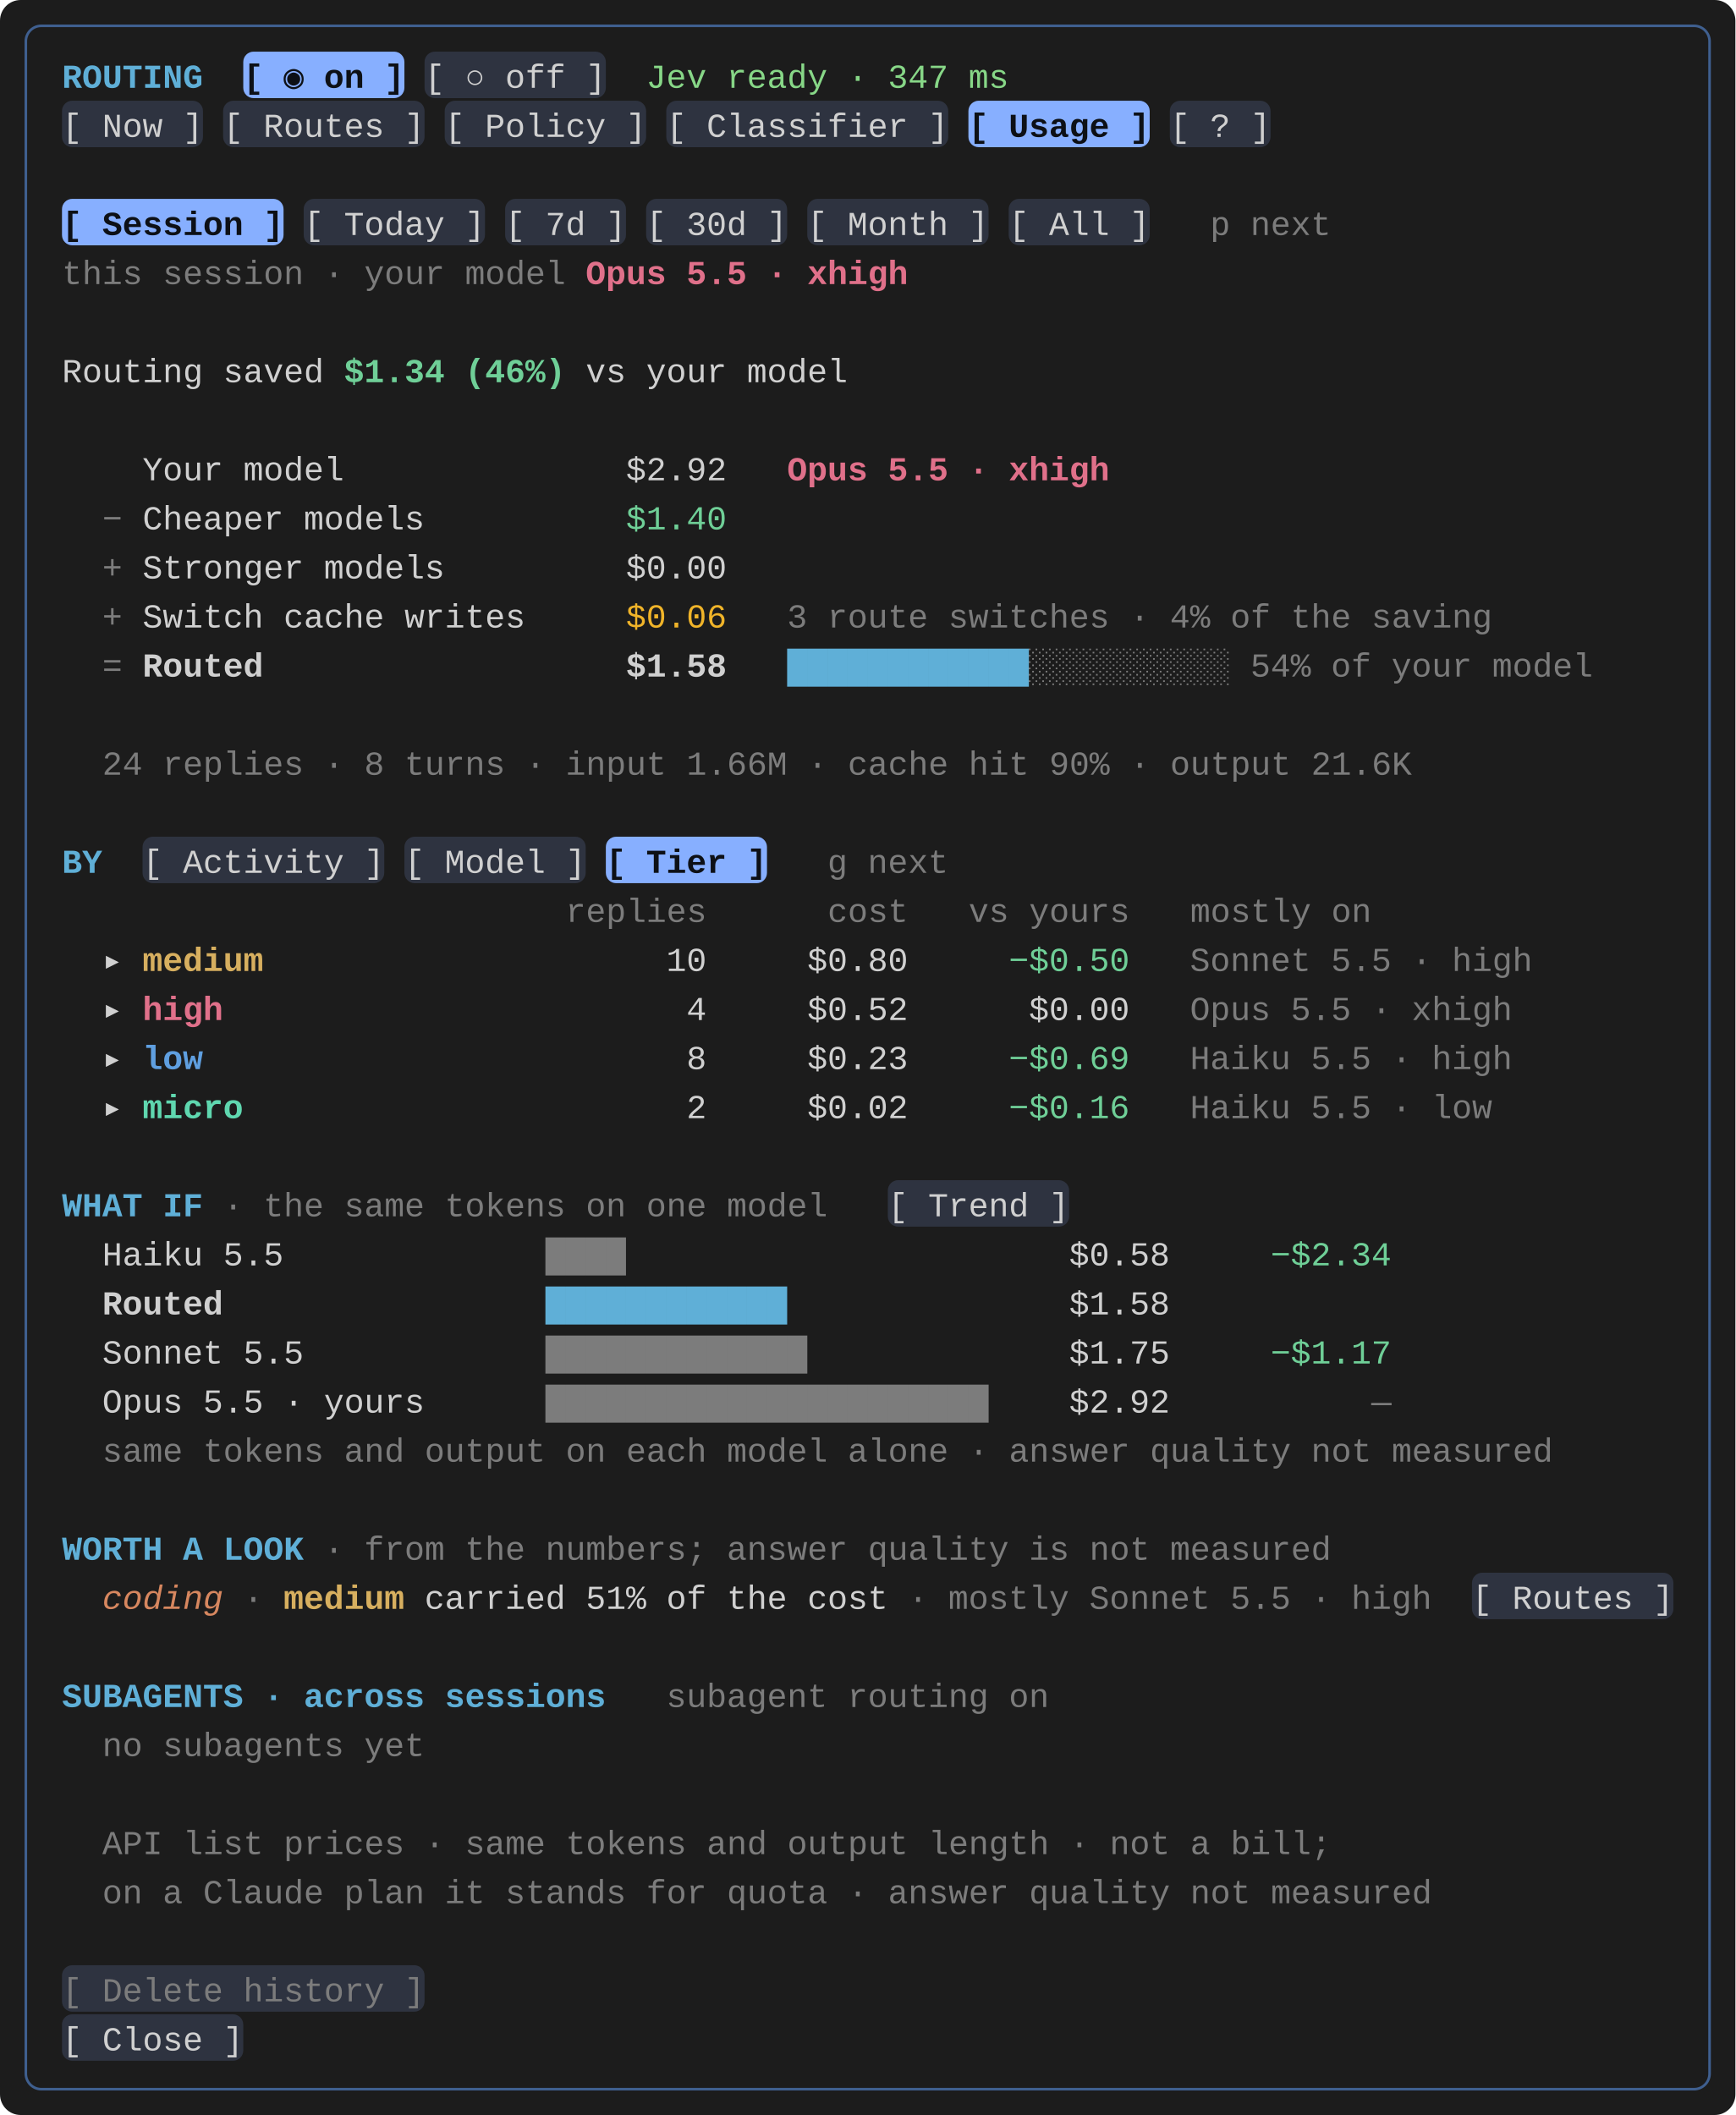
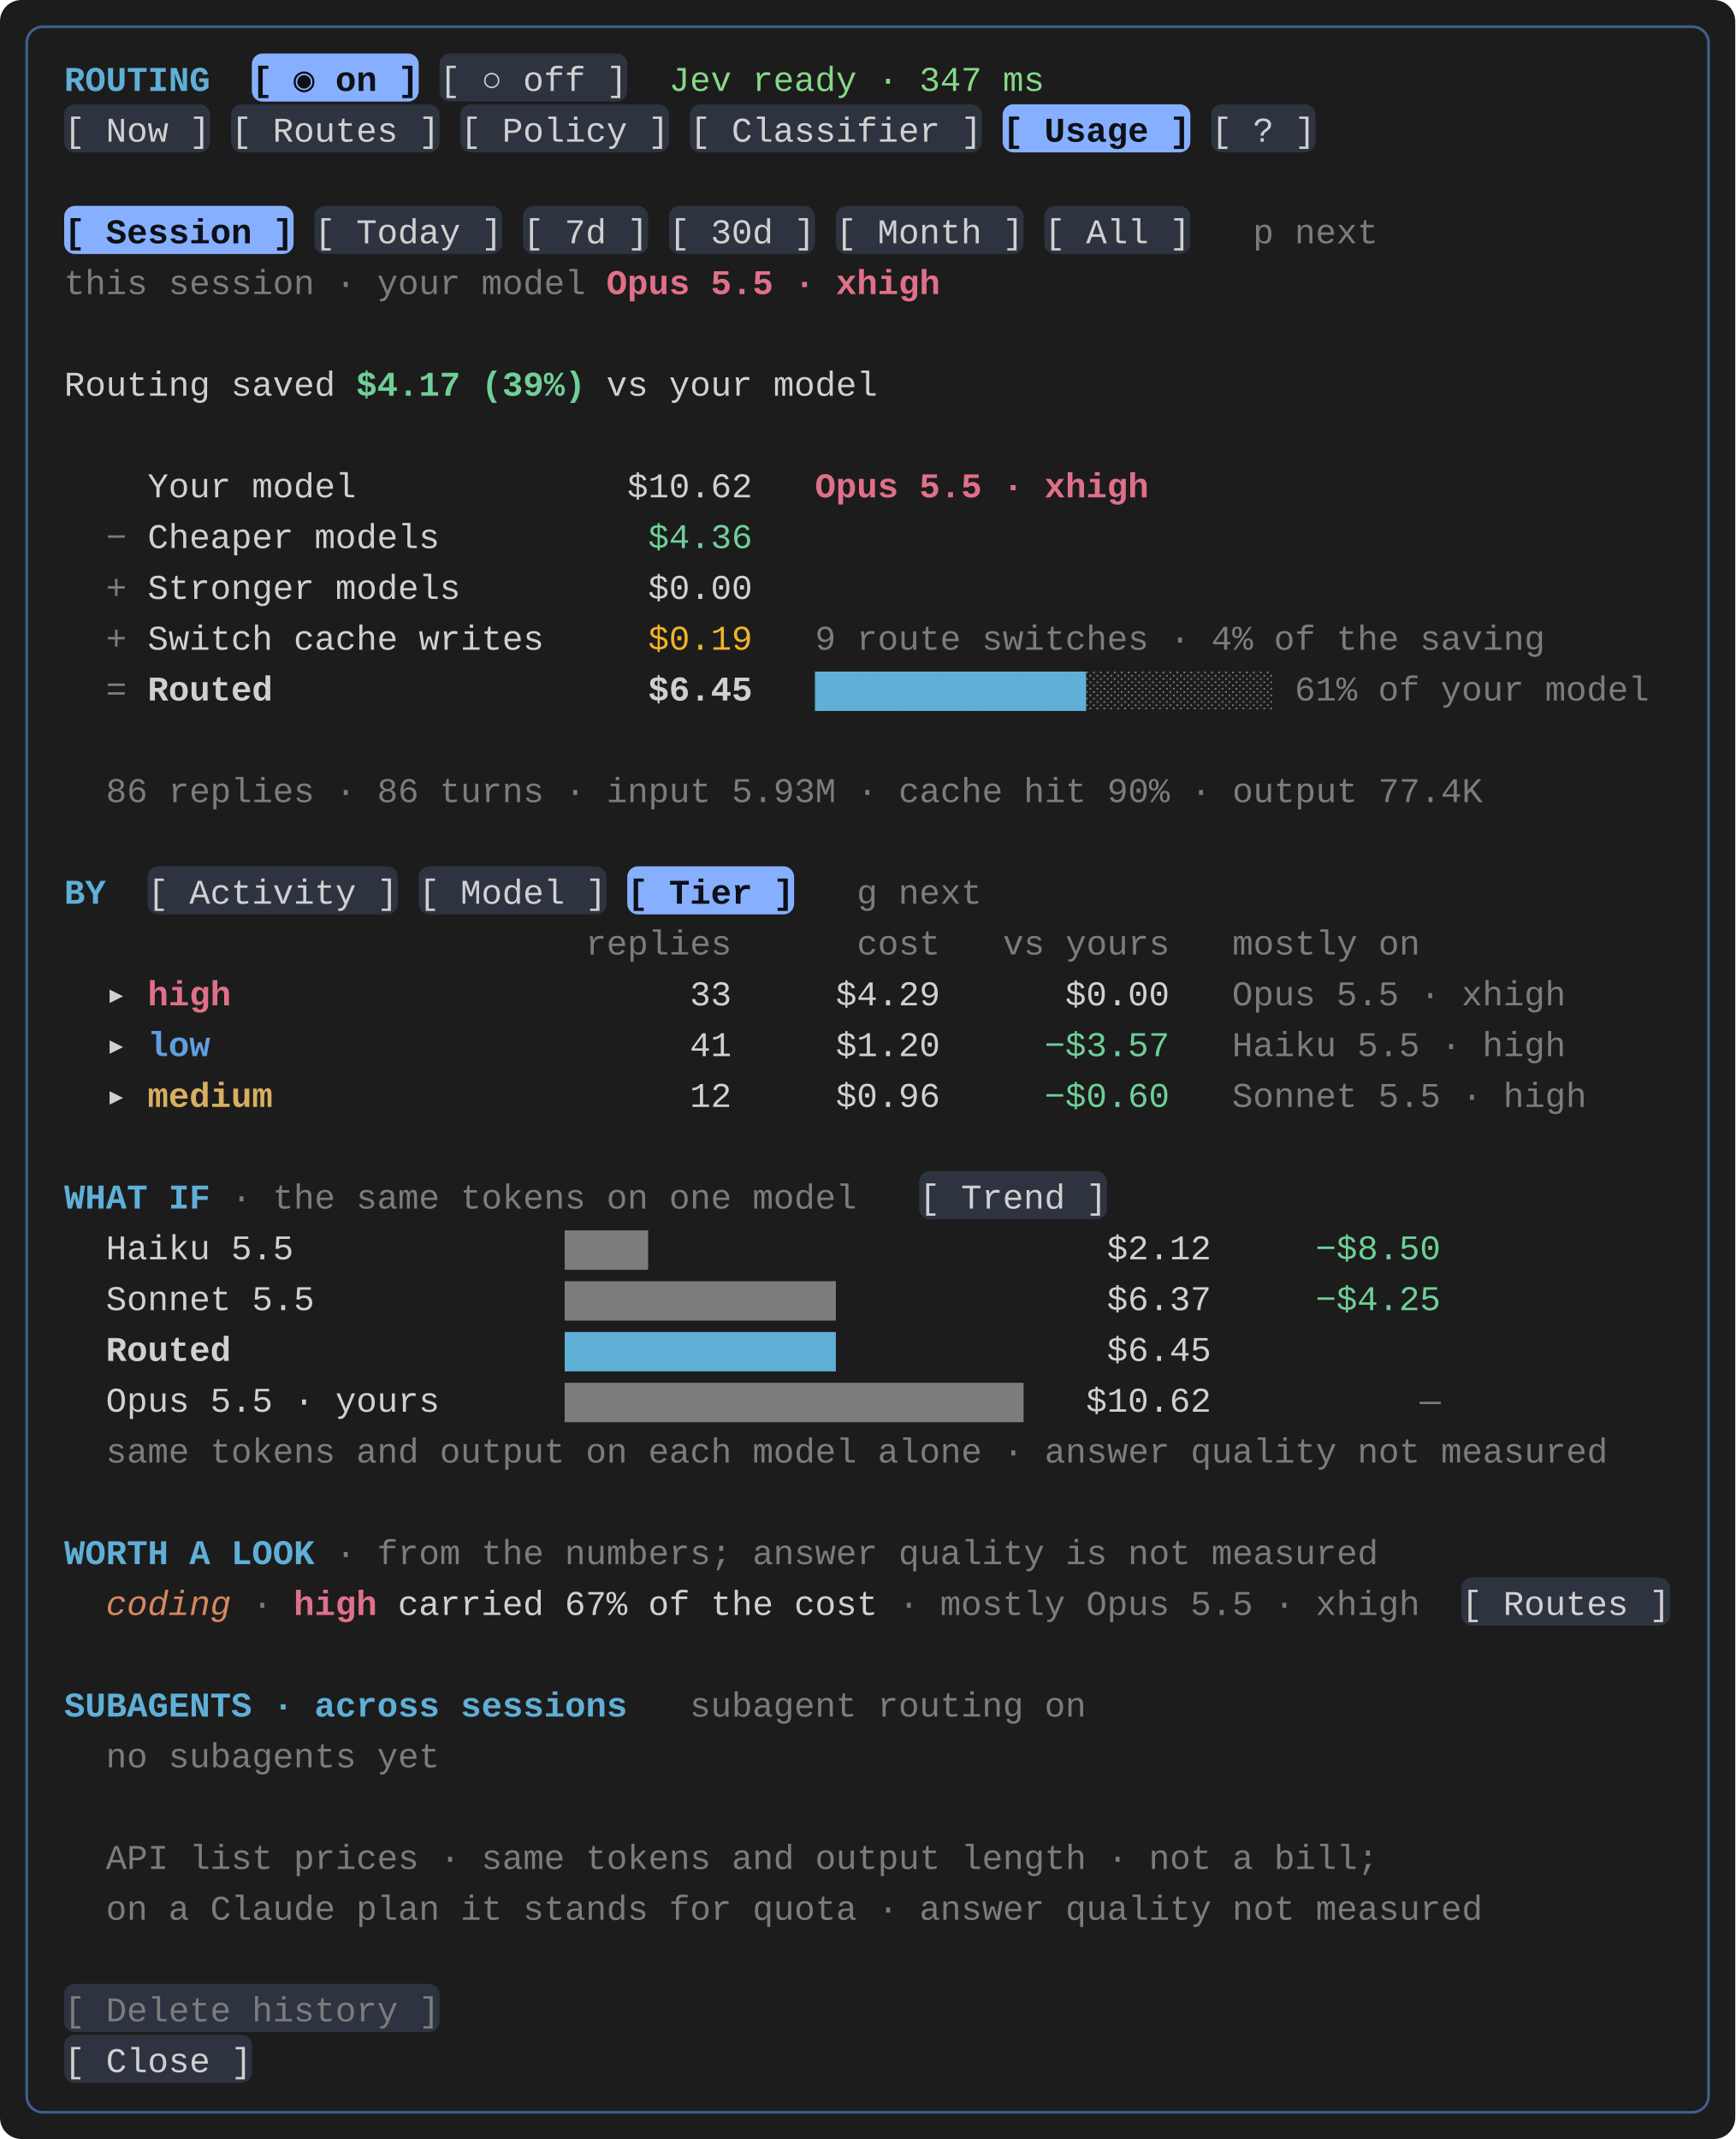
- <svg xmlns="http://www.w3.org/2000/svg" viewBox="0 0 672 819" role="img" aria-labelledby="title desc">
+ <svg xmlns="http://www.w3.org/2000/svg" viewBox="0 0 649 800" role="img" aria-labelledby="title desc">
  <style>
    text { font-family: ui-monospace, SFMono-Regular, Menlo, Consolas, 'Liberation Mono', monospace; font-size: 13px; }
    .cap { font-family: system-ui, -apple-system, 'Segoe UI', sans-serif; font-size: 12px; fill: #9a988f; }
  </style>
-   <rect width="672" height="819" rx="8" fill="#1c1c1c" />
-   <rect x="10" y="10" width="652" height="799" rx="6" fill="none" stroke="#3f5f8f" />
+   <rect width="649" height="800" rx="8" fill="#1c1c1c" />
+   <rect x="10" y="10" width="629" height="780" rx="6" fill="none" stroke="#3f5f8f" />
  <text x="24.0" y="34" fill="#5fafd7" font-weight="700" xml:space="preserve">ROUTING</text>
  <rect x="94.2" y="20" width="62.4" height="18" rx="4" fill="#87afff" />
  <text x="94.2" y="34" fill="#0d1016" font-weight="700" xml:space="preserve">[ ◉ on ]</text>
  <rect x="164.4" y="20" width="70.2" height="18" rx="4" fill="#2e3340" />
  <text x="164.4" y="34" fill="#d0d0d0" xml:space="preserve">[ ○ off ]</text>
  <text x="250.2" y="34" fill="#87d787" xml:space="preserve">Jev ready · 347 ms</text>
  <rect x="24.0" y="39" width="54.6" height="18" rx="4" fill="#2e3340" />
  <text x="24.0" y="53" fill="#d0d0d0" xml:space="preserve">[ Now ]</text>
  <rect x="86.4" y="39" width="78.0" height="18" rx="4" fill="#2e3340" />
  <text x="86.4" y="53" fill="#d0d0d0" xml:space="preserve">[ Routes ]</text>
  <rect x="172.2" y="39" width="78.0" height="18" rx="4" fill="#2e3340" />
  <text x="172.2" y="53" fill="#d0d0d0" xml:space="preserve">[ Policy ]</text>
  <rect x="258.0" y="39" width="109.2" height="18" rx="4" fill="#2e3340" />
  <text x="258.0" y="53" fill="#d0d0d0" xml:space="preserve">[ Classifier ]</text>
  <rect x="375.0" y="39" width="70.2" height="18" rx="4" fill="#87afff" />
  <text x="375.0" y="53" fill="#0d1016" font-weight="700" xml:space="preserve">[ Usage ]</text>
  <rect x="453.0" y="39" width="39.0" height="18" rx="4" fill="#2e3340" />
  <text x="453.0" y="53" fill="#d0d0d0" xml:space="preserve">[ ? ]</text>
  <rect x="24.0" y="77" width="85.8" height="18" rx="4" fill="#87afff" />
  <text x="24.0" y="91" fill="#0d1016" font-weight="700" xml:space="preserve">[ Session ]</text>
  <rect x="117.6" y="77" width="70.2" height="18" rx="4" fill="#2e3340" />
  <text x="117.6" y="91" fill="#d0d0d0" xml:space="preserve">[ Today ]</text>
  <rect x="195.6" y="77" width="46.8" height="18" rx="4" fill="#2e3340" />
  <text x="195.6" y="91" fill="#d0d0d0" xml:space="preserve">[ 7d ]</text>
  <rect x="250.2" y="77" width="54.6" height="18" rx="4" fill="#2e3340" />
  <text x="250.2" y="91" fill="#d0d0d0" xml:space="preserve">[ 30d ]</text>
  <rect x="312.6" y="77" width="70.2" height="18" rx="4" fill="#2e3340" />
  <text x="312.6" y="91" fill="#d0d0d0" xml:space="preserve">[ Month ]</text>
  <rect x="390.6" y="77" width="54.6" height="18" rx="4" fill="#2e3340" />
  <text x="390.6" y="91" fill="#d0d0d0" xml:space="preserve">[ All ]</text>
  <text x="453.0" y="91" fill="#7c7c7c" xml:space="preserve">  p next</text>
  <text x="24.0" y="110" fill="#7c7c7c" xml:space="preserve">this session · your model </text>
  <text x="226.8" y="110" fill="#e0708a" font-weight="700" xml:space="preserve">Opus 5.5 · xhigh</text>
  <text x="24.0" y="148" fill="#d0d0d0" xml:space="preserve">Routing saved </text>
-   <text x="133.2" y="148" fill="#6fcf97" font-weight="700" xml:space="preserve">$1.34 (46%)</text>
+   <text x="133.2" y="148" fill="#6fcf97" font-weight="700" xml:space="preserve">$4.17 (39%)</text>
  <text x="219.0" y="148" fill="#d0d0d0" xml:space="preserve"> vs your model</text>
  <text x="55.2" y="186" fill="#d0d0d0" xml:space="preserve">Your model</text>
-   <text x="211.2" y="186" fill="#d0d0d0" xml:space="preserve">    $2.92</text>
+   <text x="211.2" y="186" fill="#d0d0d0" xml:space="preserve">   $10.62</text>
  <text x="304.8" y="186" fill="#e0708a" font-weight="700" xml:space="preserve">Opus 5.5 · xhigh</text>
  <text x="24.0" y="205" fill="#7c7c7c" xml:space="preserve">  − </text>
  <text x="55.2" y="205" fill="#d0d0d0" xml:space="preserve">Cheaper models</text>
-   <text x="211.2" y="205" fill="#6fcf97" xml:space="preserve">    $1.40</text>
+   <text x="211.2" y="205" fill="#6fcf97" xml:space="preserve">    $4.36</text>
  <text x="24.0" y="224" fill="#7c7c7c" xml:space="preserve">  + </text>
  <text x="55.2" y="224" fill="#d0d0d0" xml:space="preserve">Stronger models</text>
  <text x="211.2" y="224" fill="#d0d0d0" xml:space="preserve">    $0.00</text>
  <text x="24.0" y="243" fill="#7c7c7c" xml:space="preserve">  + </text>
  <text x="55.2" y="243" fill="#d0d0d0" xml:space="preserve">Switch cache writes</text>
-   <text x="211.2" y="243" fill="#f0b429" xml:space="preserve">    $0.06</text>
-   <text x="304.8" y="243" fill="#7c7c7c" xml:space="preserve">3 route switches · 4% of the saving</text>
+   <text x="211.2" y="243" fill="#f0b429" xml:space="preserve">    $0.19</text>
+   <text x="304.8" y="243" fill="#7c7c7c" xml:space="preserve">9 route switches · 4% of the saving</text>
  <text x="24.0" y="262" fill="#7c7c7c" xml:space="preserve">  = </text>
  <text x="55.2" y="262" fill="#d0d0d0" font-weight="700" xml:space="preserve">Routed</text>
-   <text x="211.2" y="262" fill="#d0d0d0" font-weight="700" xml:space="preserve">    $1.58</text>
-   <text x="304.8" y="262" fill="#5fafd7" xml:space="preserve">████████████</text>
-   <text x="398.4" y="262" fill="#7c7c7c" xml:space="preserve">░░░░░░░░░░</text>
-   <text x="476.4" y="262" fill="#7c7c7c" xml:space="preserve"> 54% of your model</text>
-   <text x="24.0" y="300" fill="#7c7c7c" xml:space="preserve">  24 replies · 8 turns · input 1.66M · cache hit 90% · output 21.6K</text>
+   <text x="211.2" y="262" fill="#d0d0d0" font-weight="700" xml:space="preserve">    $6.45</text>
+   <text x="304.8" y="262" fill="#5fafd7" xml:space="preserve">█████████████</text>
+   <text x="406.2" y="262" fill="#7c7c7c" xml:space="preserve">░░░░░░░░░</text>
+   <text x="476.4" y="262" fill="#7c7c7c" xml:space="preserve"> 61% of your model</text>
+   <text x="24.0" y="300" fill="#7c7c7c" xml:space="preserve">  86 replies · 86 turns · input 5.93M · cache hit 90% · output 77.4K</text>
  <text x="24.0" y="338" fill="#5fafd7" font-weight="700" xml:space="preserve">BY  </text>
  <rect x="55.2" y="324" width="93.6" height="18" rx="4" fill="#2e3340" />
  <text x="55.2" y="338" fill="#d0d0d0" xml:space="preserve">[ Activity ]</text>
  <rect x="156.6" y="324" width="70.2" height="18" rx="4" fill="#2e3340" />
  <text x="156.6" y="338" fill="#d0d0d0" xml:space="preserve">[ Model ]</text>
  <rect x="234.6" y="324" width="62.4" height="18" rx="4" fill="#87afff" />
  <text x="234.6" y="338" fill="#0d1016" font-weight="700" xml:space="preserve">[ Tier ]</text>
  <text x="304.8" y="338" fill="#7c7c7c" xml:space="preserve">  g next</text>
  <text x="24.0" y="357" fill="#7c7c7c" xml:space="preserve">                         replies      cost   vs yours   mostly on</text>
  <text x="39.6" y="376" fill="#d0d0d0" xml:space="preserve">▸</text>
-   <text x="55.2" y="376" fill="#d7af5f" font-weight="700" xml:space="preserve">medium</text>
-   <text x="211.2" y="376" fill="#d0d0d0" xml:space="preserve">      10     $0.80</text>
-   <text x="351.6" y="376" fill="#6fcf97" xml:space="preserve">     −$0.50</text>
-   <text x="437.4" y="376" fill="#7c7c7c" xml:space="preserve">   Sonnet 5.5 · high</text>
+   <text x="55.2" y="376" fill="#e0708a" font-weight="700" xml:space="preserve">high</text>
+   <text x="211.2" y="376" fill="#d0d0d0" xml:space="preserve">      33     $4.29</text>
+   <text x="351.6" y="376" fill="#d0d0d0" xml:space="preserve">      $0.00</text>
+   <text x="437.4" y="376" fill="#7c7c7c" xml:space="preserve">   Opus 5.5 · xhigh</text>
  <text x="39.6" y="395" fill="#d0d0d0" xml:space="preserve">▸</text>
-   <text x="55.2" y="395" fill="#e0708a" font-weight="700" xml:space="preserve">high</text>
-   <text x="211.2" y="395" fill="#d0d0d0" xml:space="preserve">       4     $0.52</text>
-   <text x="351.6" y="395" fill="#d0d0d0" xml:space="preserve">      $0.00</text>
-   <text x="437.4" y="395" fill="#7c7c7c" xml:space="preserve">   Opus 5.5 · xhigh</text>
+   <text x="55.2" y="395" fill="#5f9fe0" font-weight="700" xml:space="preserve">low</text>
+   <text x="211.2" y="395" fill="#d0d0d0" xml:space="preserve">      41     $1.20</text>
+   <text x="351.6" y="395" fill="#6fcf97" xml:space="preserve">     −$3.57</text>
+   <text x="437.4" y="395" fill="#7c7c7c" xml:space="preserve">   Haiku 5.5 · high</text>
  <text x="39.6" y="414" fill="#d0d0d0" xml:space="preserve">▸</text>
-   <text x="55.2" y="414" fill="#5f9fe0" font-weight="700" xml:space="preserve">low</text>
-   <text x="211.2" y="414" fill="#d0d0d0" xml:space="preserve">       8     $0.23</text>
-   <text x="351.6" y="414" fill="#6fcf97" xml:space="preserve">     −$0.69</text>
-   <text x="437.4" y="414" fill="#7c7c7c" xml:space="preserve">   Haiku 5.5 · high</text>
-   <text x="39.6" y="433" fill="#d0d0d0" xml:space="preserve">▸</text>
-   <text x="55.2" y="433" fill="#5fd7af" font-weight="700" xml:space="preserve">micro</text>
-   <text x="211.2" y="433" fill="#d0d0d0" xml:space="preserve">       2     $0.02</text>
-   <text x="351.6" y="433" fill="#6fcf97" xml:space="preserve">     −$0.16</text>
-   <text x="437.4" y="433" fill="#7c7c7c" xml:space="preserve">   Haiku 5.5 · low</text>
-   <text x="24.0" y="471" fill="#5fafd7" font-weight="700" xml:space="preserve">WHAT IF</text>
-   <text x="78.6" y="471" fill="#7c7c7c" xml:space="preserve"> · the same tokens on one model   </text>
-   <rect x="343.8" y="457" width="70.2" height="18" rx="4" fill="#2e3340" />
-   <text x="343.8" y="471" fill="#d0d0d0" xml:space="preserve">[ Trend ]</text>
-   <text x="39.6" y="490" fill="#d0d0d0" xml:space="preserve">Haiku 5.5</text>
-   <text x="211.2" y="490" fill="#7c7c7c" xml:space="preserve">████</text>
-   <text x="382.8" y="490" fill="#d0d0d0" xml:space="preserve">    $0.58</text>
-   <text x="453.0" y="490" fill="#6fcf97" xml:space="preserve">     −$2.34</text>
+   <text x="55.2" y="414" fill="#d7af5f" font-weight="700" xml:space="preserve">medium</text>
+   <text x="211.2" y="414" fill="#d0d0d0" xml:space="preserve">      12     $0.96</text>
+   <text x="351.6" y="414" fill="#6fcf97" xml:space="preserve">     −$0.60</text>
+   <text x="437.4" y="414" fill="#7c7c7c" xml:space="preserve">   Sonnet 5.5 · high</text>
+   <text x="24.0" y="452" fill="#5fafd7" font-weight="700" xml:space="preserve">WHAT IF</text>
+   <text x="78.6" y="452" fill="#7c7c7c" xml:space="preserve"> · the same tokens on one model   </text>
+   <rect x="343.8" y="438" width="70.2" height="18" rx="4" fill="#2e3340" />
+   <text x="343.8" y="452" fill="#d0d0d0" xml:space="preserve">[ Trend ]</text>
+   <text x="39.6" y="471" fill="#d0d0d0" xml:space="preserve">Haiku 5.5</text>
+   <text x="211.2" y="471" fill="#7c7c7c" xml:space="preserve">████</text>
+   <text x="382.8" y="471" fill="#d0d0d0" xml:space="preserve">    $2.12</text>
+   <text x="453.0" y="471" fill="#6fcf97" xml:space="preserve">     −$8.50</text>
+   <text x="39.6" y="490" fill="#d0d0d0" xml:space="preserve">Sonnet 5.5</text>
+   <text x="211.2" y="490" fill="#7c7c7c" xml:space="preserve">█████████████</text>
+   <text x="382.8" y="490" fill="#d0d0d0" xml:space="preserve">    $6.37</text>
+   <text x="453.0" y="490" fill="#6fcf97" xml:space="preserve">     −$4.25</text>
  <text x="39.6" y="509" fill="#d0d0d0" font-weight="700" xml:space="preserve">Routed</text>
-   <text x="211.2" y="509" fill="#5fafd7" xml:space="preserve">████████████</text>
-   <text x="382.8" y="509" fill="#d0d0d0" xml:space="preserve">    $1.58</text>
-   <text x="39.6" y="528" fill="#d0d0d0" xml:space="preserve">Sonnet 5.5</text>
-   <text x="211.2" y="528" fill="#7c7c7c" xml:space="preserve">█████████████</text>
-   <text x="382.8" y="528" fill="#d0d0d0" xml:space="preserve">    $1.75</text>
-   <text x="453.0" y="528" fill="#6fcf97" xml:space="preserve">     −$1.17</text>
-   <text x="39.6" y="547" fill="#d0d0d0" xml:space="preserve">Opus 5.5 · yours</text>
-   <text x="211.2" y="547" fill="#7c7c7c" xml:space="preserve">██████████████████████</text>
-   <text x="382.8" y="547" fill="#d0d0d0" xml:space="preserve">    $2.92</text>
-   <text x="453.0" y="547" fill="#7c7c7c" xml:space="preserve">          —</text>
-   <text x="24.0" y="566" fill="#7c7c7c" xml:space="preserve">  same tokens and output on each model alone · answer quality not measured</text>
-   <text x="24.0" y="604" fill="#5fafd7" font-weight="700" xml:space="preserve">WORTH A LOOK</text>
-   <text x="117.6" y="604" fill="#7c7c7c" xml:space="preserve"> · from the numbers; answer quality is not measured</text>
-   <text x="39.6" y="623" fill="#d7875f" font-style="italic" xml:space="preserve">coding</text>
-   <text x="86.4" y="623" fill="#7c7c7c" xml:space="preserve"> · </text>
-   <text x="109.8" y="623" fill="#d7af5f" font-weight="700" xml:space="preserve">medium</text>
-   <text x="156.6" y="623" fill="#d0d0d0" xml:space="preserve"> carried 51% of the cost</text>
-   <text x="343.8" y="623" fill="#7c7c7c" xml:space="preserve"> · mostly Sonnet 5.5 · high</text>
-   <rect x="570.0" y="609" width="78.0" height="18" rx="4" fill="#2e3340" />
-   <text x="570.0" y="623" fill="#d0d0d0" xml:space="preserve">[ Routes ]</text>
-   <text x="24.0" y="661" fill="#5fafd7" font-weight="700" xml:space="preserve">SUBAGENTS · across sessions</text>
-   <text x="234.6" y="661" fill="#7c7c7c" xml:space="preserve">   subagent routing on</text>
-   <text x="24.0" y="680" fill="#7c7c7c" xml:space="preserve">  no subagents yet</text>
-   <text x="24.0" y="718" fill="#7c7c7c" xml:space="preserve">  API list prices · same tokens and output length · not a bill;</text>
-   <text x="24.0" y="737" fill="#7c7c7c" xml:space="preserve">  on a Claude plan it stands for quota · answer quality not measured</text>
-   <rect x="24.0" y="761" width="140.4" height="18" rx="4" fill="#2e3340" />
-   <text x="24.0" y="775" fill="#7c7c7c" xml:space="preserve">[ Delete history ]</text>
-   <rect x="24.0" y="780" width="70.2" height="18" rx="4" fill="#2e3340" />
-   <text x="24.0" y="794" fill="#d0d0d0" xml:space="preserve">[ Close ]</text>
+   <text x="211.2" y="509" fill="#5fafd7" xml:space="preserve">█████████████</text>
+   <text x="382.8" y="509" fill="#d0d0d0" xml:space="preserve">    $6.45</text>
+   <text x="39.6" y="528" fill="#d0d0d0" xml:space="preserve">Opus 5.5 · yours</text>
+   <text x="211.2" y="528" fill="#7c7c7c" xml:space="preserve">██████████████████████</text>
+   <text x="382.8" y="528" fill="#d0d0d0" xml:space="preserve">   $10.62</text>
+   <text x="453.0" y="528" fill="#7c7c7c" xml:space="preserve">          —</text>
+   <text x="24.0" y="547" fill="#7c7c7c" xml:space="preserve">  same tokens and output on each model alone · answer quality not measured</text>
+   <text x="24.0" y="585" fill="#5fafd7" font-weight="700" xml:space="preserve">WORTH A LOOK</text>
+   <text x="117.6" y="585" fill="#7c7c7c" xml:space="preserve"> · from the numbers; answer quality is not measured</text>
+   <text x="39.6" y="604" fill="#d7875f" font-style="italic" xml:space="preserve">coding</text>
+   <text x="86.4" y="604" fill="#7c7c7c" xml:space="preserve"> · </text>
+   <text x="109.8" y="604" fill="#e0708a" font-weight="700" xml:space="preserve">high</text>
+   <text x="141.0" y="604" fill="#d0d0d0" xml:space="preserve"> carried 67% of the cost</text>
+   <text x="328.2" y="604" fill="#7c7c7c" xml:space="preserve"> · mostly Opus 5.5 · xhigh</text>
+   <rect x="546.6" y="590" width="78.0" height="18" rx="4" fill="#2e3340" />
+   <text x="546.6" y="604" fill="#d0d0d0" xml:space="preserve">[ Routes ]</text>
+   <text x="24.0" y="642" fill="#5fafd7" font-weight="700" xml:space="preserve">SUBAGENTS · across sessions</text>
+   <text x="234.6" y="642" fill="#7c7c7c" xml:space="preserve">   subagent routing on</text>
+   <text x="24.0" y="661" fill="#7c7c7c" xml:space="preserve">  no subagents yet</text>
+   <text x="24.0" y="699" fill="#7c7c7c" xml:space="preserve">  API list prices · same tokens and output length · not a bill;</text>
+   <text x="24.0" y="718" fill="#7c7c7c" xml:space="preserve">  on a Claude plan it stands for quota · answer quality not measured</text>
+   <rect x="24.0" y="742" width="140.4" height="18" rx="4" fill="#2e3340" />
+   <text x="24.0" y="756" fill="#7c7c7c" xml:space="preserve">[ Delete history ]</text>
+   <rect x="24.0" y="761" width="70.2" height="18" rx="4" fill="#2e3340" />
+   <text x="24.0" y="775" fill="#d0d0d0" xml:space="preserve">[ Close ]</text>
</svg>
